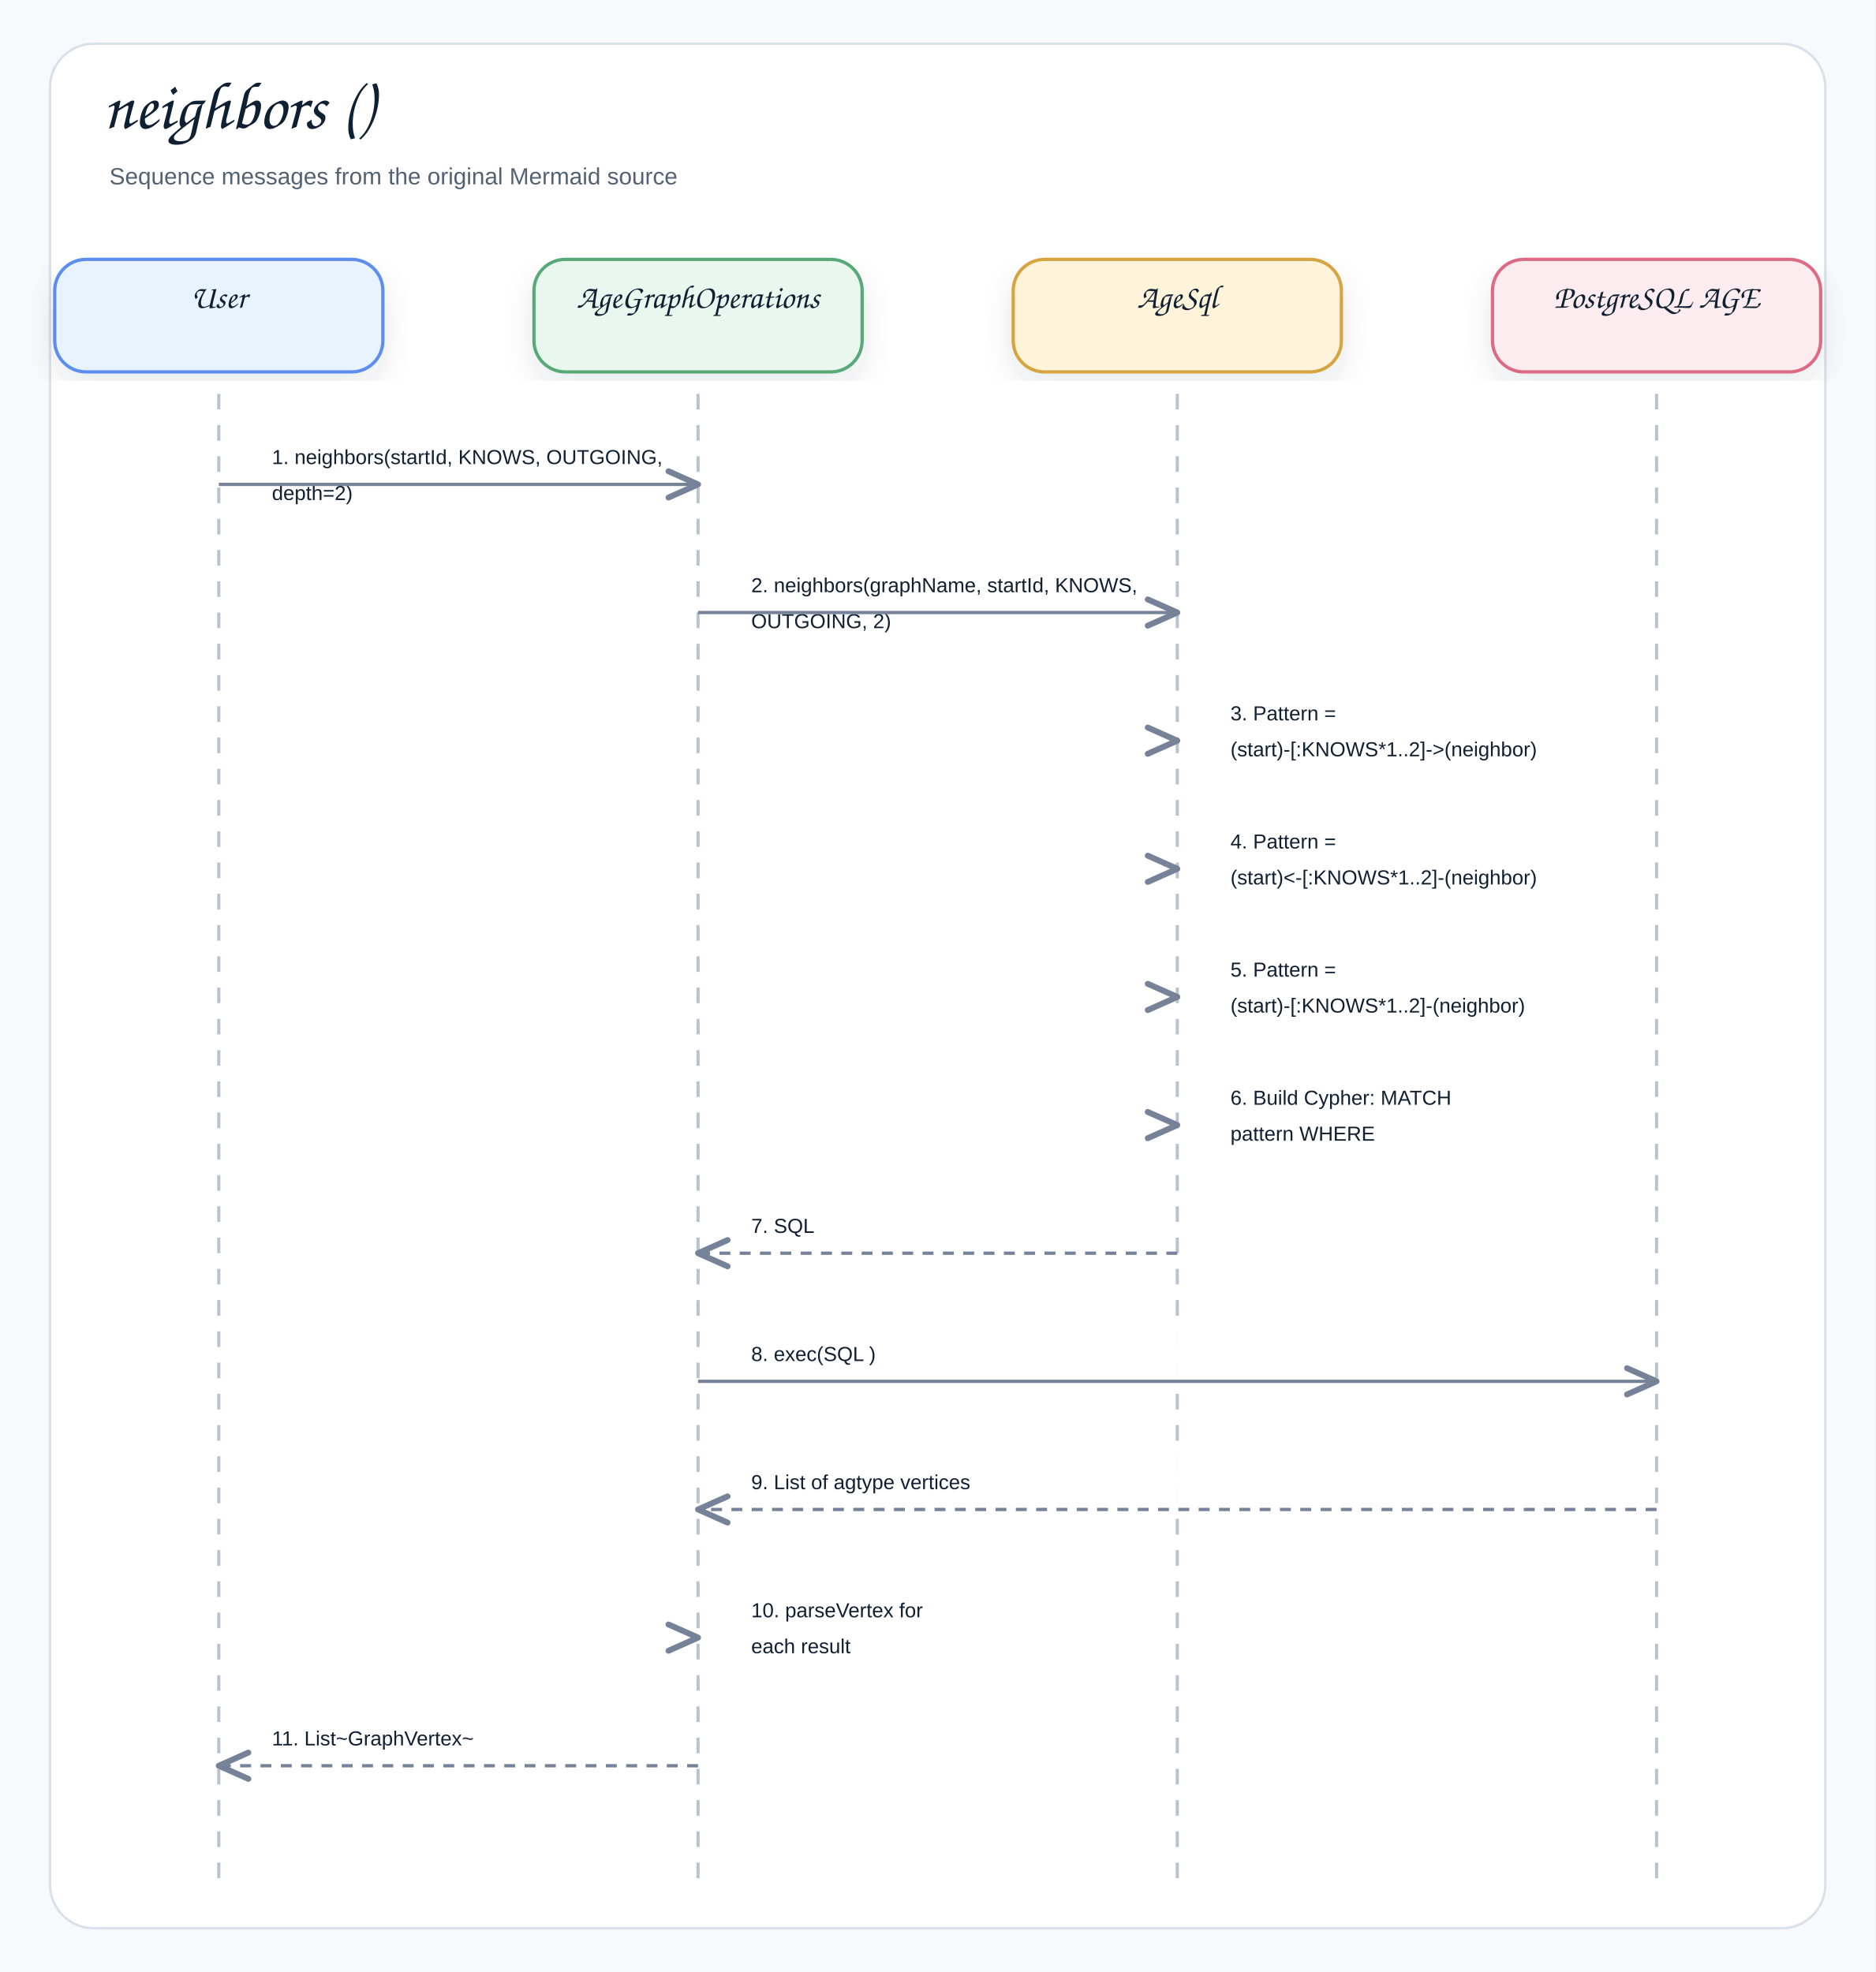
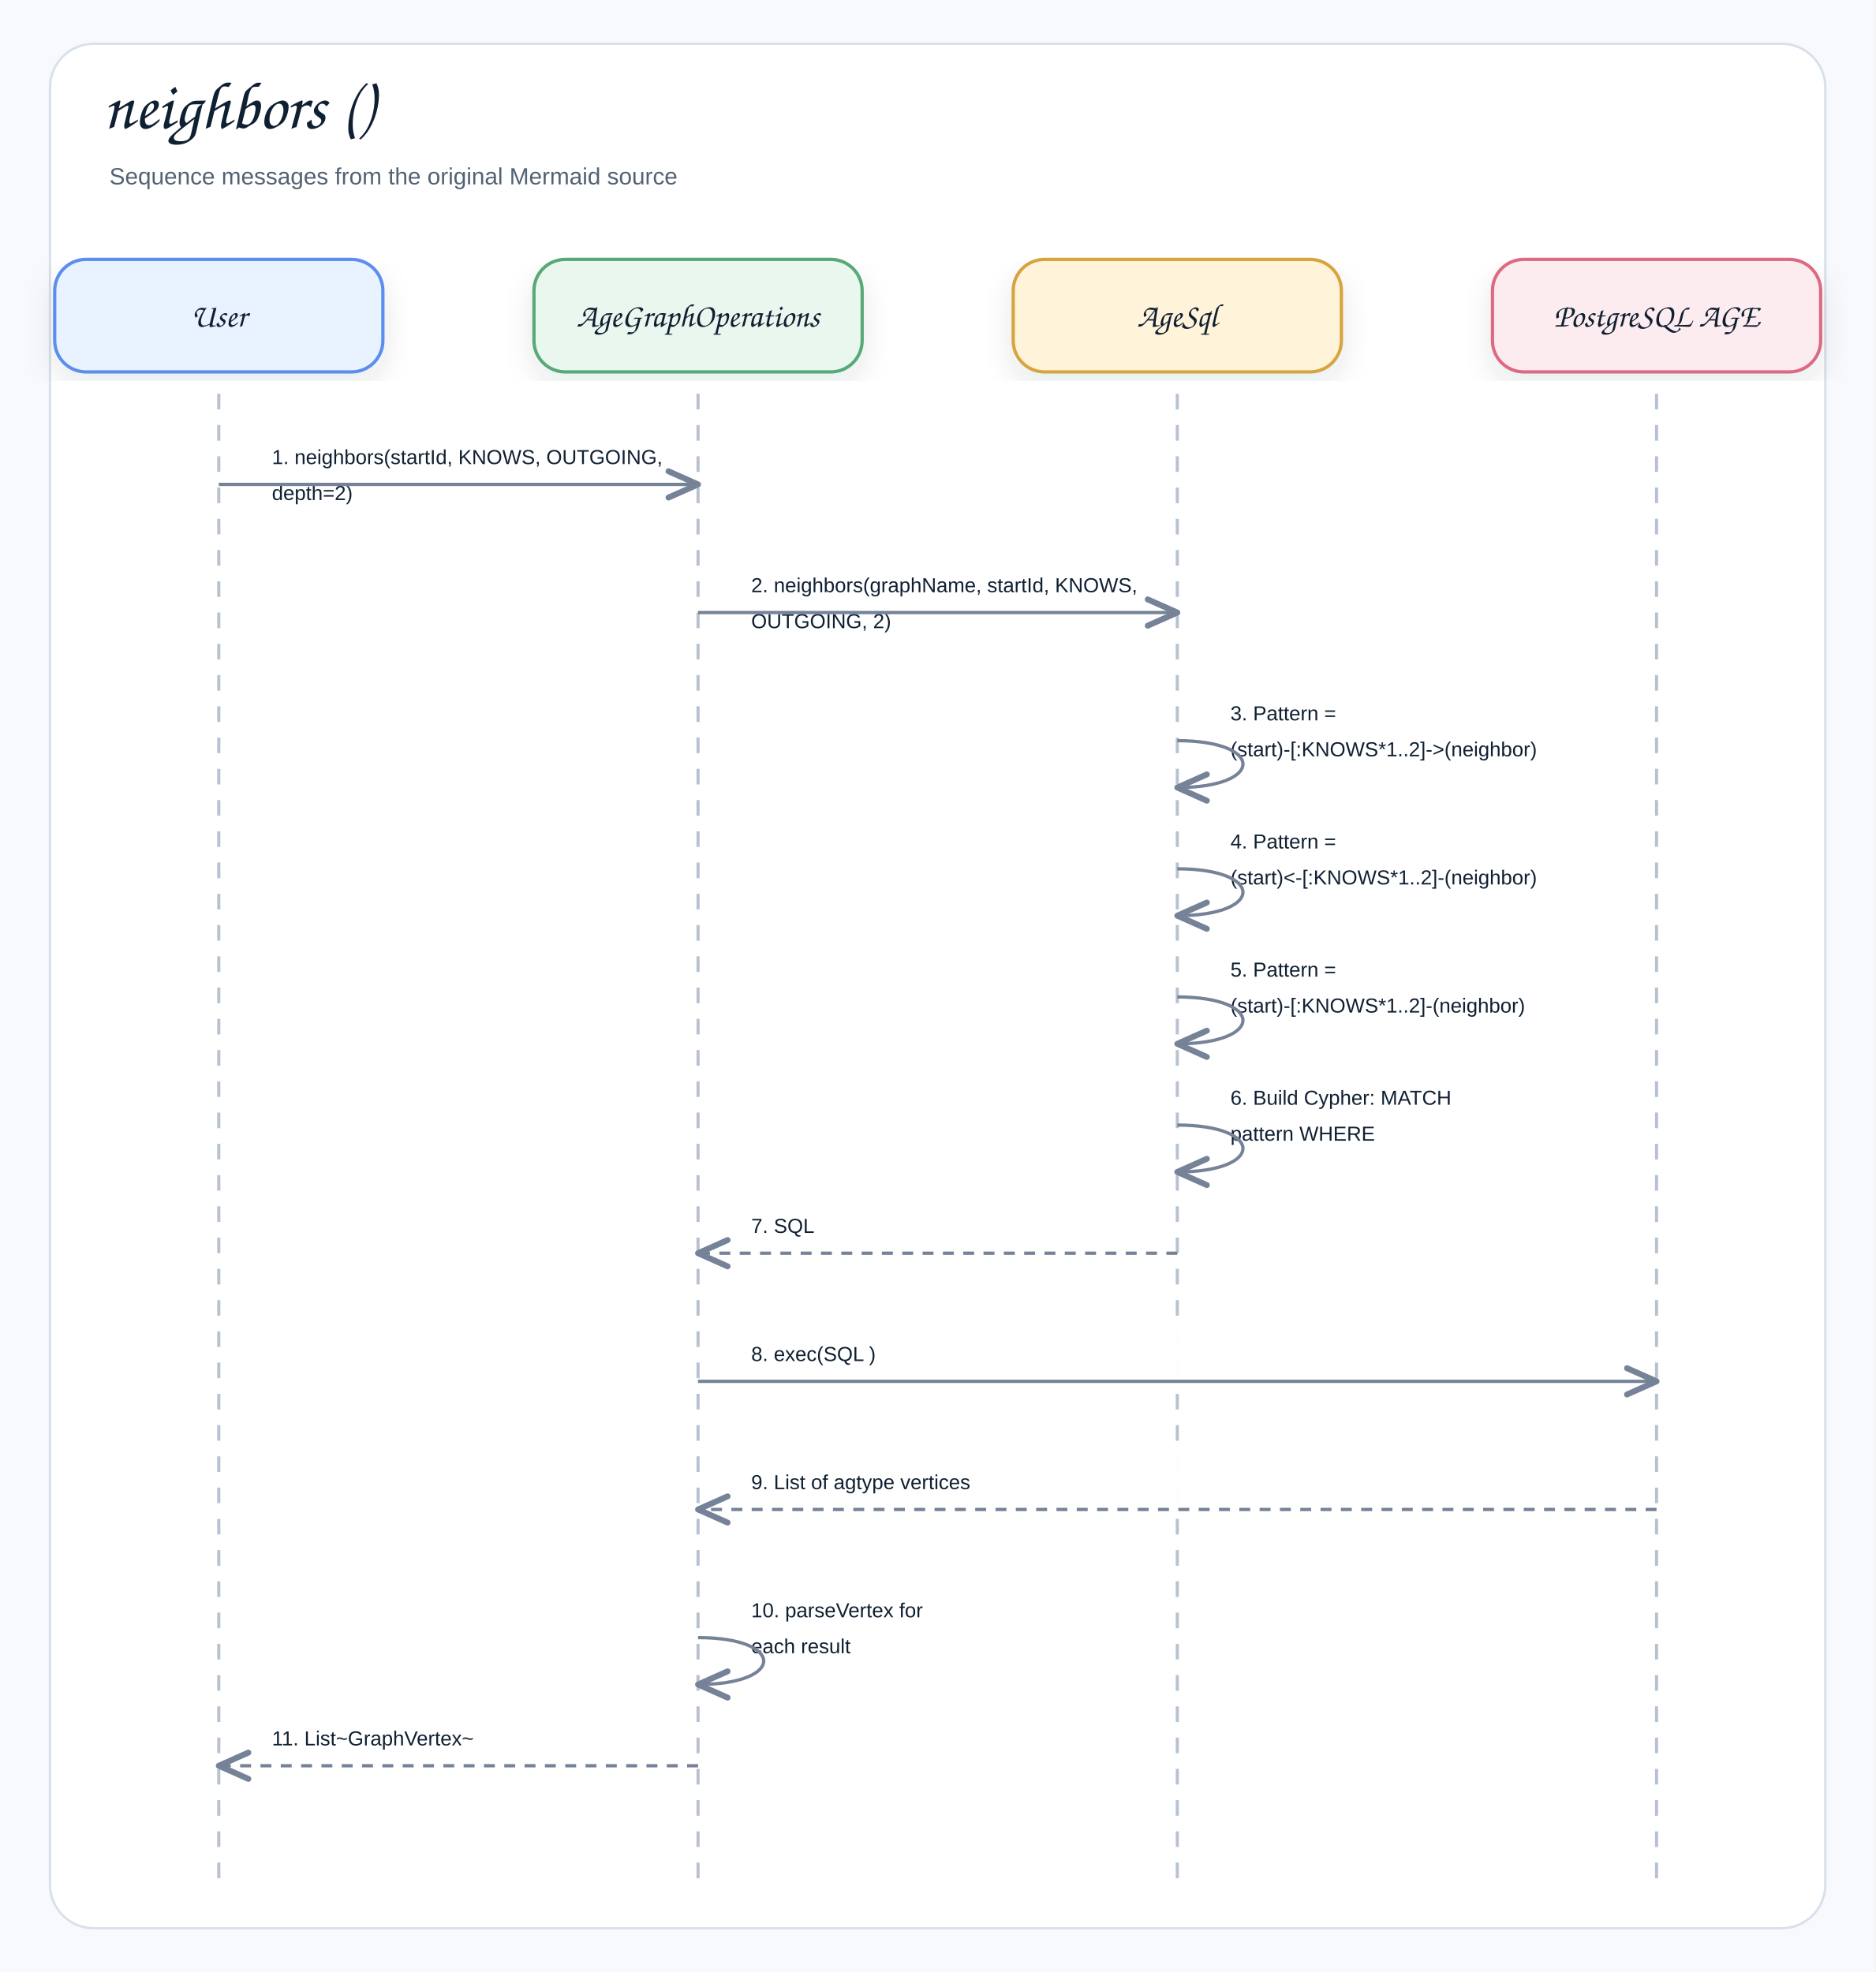
<svg xmlns="http://www.w3.org/2000/svg" width="1200" height="1262" viewBox="0 0 1200 1262" role="img" aria-label="neighbors ()">
  <defs>
    <filter id="shadow" x="-8%" y="-8%" width="116%" height="116%">
      <feDropShadow dx="0" dy="8" stdDeviation="9" flood-color="#1f2937" flood-opacity="0.10" />
    </filter>
    <marker id="openArrow" markerWidth="12" markerHeight="10" refX="10" refY="5" orient="auto" markerUnits="strokeWidth">
      <path d="M 1 1 L 10 5 L 1 9" fill="none" stroke="#758297" stroke-width="1.8" stroke-linecap="round" stroke-linejoin="round" />
    </marker>
    <marker id="inherit" markerWidth="14" markerHeight="12" refX="12" refY="6" orient="auto" markerUnits="strokeWidth">
      <path d="M 0 1 L 12 6 L 0 11 Z" fill="#ffffff" stroke="#758297" stroke-width="1.8" />
    </marker>
    <style>
    .canvas{fill:#f7f9fc}.frame{fill:#fff;stroke:#d8e0ea;stroke-width:1.5}
    .title{font-family:"Architects Daughter","Comic Sans MS","Comic Sans",cursive;font-size:43px;font-weight:400;fill:#102033}
    .subtitle{font-family:"Comic Sans MS","Comic Sans","Comic Neue",Arial,sans-serif;font-size:15px;font-weight:400;fill:#536273}
    .label{font-family:"Architects Daughter","Comic Sans MS","Comic Sans",cursive;font-size:25px;font-weight:400;fill:#102033}
    .smallLabel{font-family:"Architects Daughter","Comic Sans MS","Comic Sans",cursive;font-size:21px;font-weight:400;fill:#102033}
    .mono{font-family:"Comic Sans MS","Comic Sans","Comic Neue",Arial,sans-serif;font-size:12px;font-weight:400;fill:#102033}
    .small{font-family:"Comic Sans MS","Comic Sans","Comic Neue",Arial,sans-serif;font-size:12px;font-weight:400;fill:#536273}
    .strong{font-family:"Comic Sans MS","Comic Sans","Comic Neue",Arial,sans-serif;font-size:13px;font-weight:400;fill:#102033}
    .card{stroke-width:2.1;filter:url(#shadow)}.compartment{stroke-width:1.5;fill:none}
    .line{stroke:#758297;stroke-width:2.1;fill:none;marker-end:url(#openArrow)}
    .plainLine{stroke:#758297;stroke-width:2.1;fill:none}
    .dashed{stroke:#758297;stroke-width:2.1;stroke-dasharray:7 6;fill:none;marker-end:url(#openArrow)}
    .inheritLine{stroke:#758297;stroke-width:2.2;fill:none;marker-end:url(#inherit)}
    .implLine{stroke:#758297;stroke-width:2.2;stroke-dasharray:8 7;fill:none;marker-end:url(#inherit)}
  </style>
  </defs>
  <rect class="canvas" width="1200" height="1262" />
  <rect class="frame" x="32" y="28" width="1136" height="1206" rx="28" />
  <text class="title" x="66" y="82">neighbors ()</text>
  <text class="subtitle" x="70" y="118">Sequence messages from the original Mermaid source</text>
  <rect class="card" x="35" y="166" width="210" height="72" rx="20" fill="#E8F3FF" stroke="#5B8DEF" />
-   <text class="smallLabel" x="140" y="197" text-anchor="middle">User</text>
+   <text class="smallLabel" x="140" y="209" text-anchor="middle">User</text>
  <line x1="140" y1="252" x2="140" y2="1202" stroke="#b7c2d1" stroke-width="2" stroke-dasharray="10 10" />
  <rect class="card" x="341.667" y="166" width="210" height="72" rx="20" fill="#EAF7EF" stroke="#58A978" />
-   <text class="smallLabel" x="446.667" y="197" text-anchor="middle">AgeGraphOperations</text>
+   <text class="smallLabel" x="446.667" y="209" text-anchor="middle">AgeGraphOperations</text>
  <line x1="446.667" y1="252" x2="446.667" y2="1202" stroke="#b7c2d1" stroke-width="2" stroke-dasharray="10 10" />
  <rect class="card" x="648.333" y="166" width="210" height="72" rx="20" fill="#FFF3D9" stroke="#D6A441" />
-   <text class="smallLabel" x="753.333" y="197" text-anchor="middle">AgeSql</text>
+   <text class="smallLabel" x="753.333" y="209" text-anchor="middle">AgeSql</text>
  <line x1="753.333" y1="252" x2="753.333" y2="1202" stroke="#b7c2d1" stroke-width="2" stroke-dasharray="10 10" />
  <rect class="card" x="955" y="166" width="210" height="72" rx="20" fill="#FDECEF" stroke="#DC6B82" />
-   <text class="smallLabel" x="1060" y="197" text-anchor="middle">PostgreSQL AGE</text>
+   <text class="smallLabel" x="1060" y="209" text-anchor="middle">PostgreSQL AGE</text>
  <line x1="1060" y1="252" x2="1060" y2="1202" stroke="#b7c2d1" stroke-width="2" stroke-dasharray="10 10" />
  <rect x="158" y="270" width="270.667" height="62" rx="12" fill="#ffffff" opacity="0.97" />
  <text class="strong" x="174" y="297" text-anchor="start">1. neighbors(startId, KNOWS, OUTGOING,</text>
  <text class="strong" x="174" y="320" text-anchor="start">depth=2)</text>
  <path class="line" d="M140 310 L446.667 310" />
  <rect x="464.667" y="352" width="270.667" height="62" rx="12" fill="#ffffff" opacity="0.97" />
  <text class="strong" x="480.667" y="379" text-anchor="start">2. neighbors(graphName, startId, KNOWS,</text>
  <text class="strong" x="480.667" y="402" text-anchor="start">OUTGOING, 2)</text>
  <path class="line" d="M446.667 392 L753.333 392" />
  <rect x="771.333" y="434" width="190" height="62" rx="12" fill="#ffffff" opacity="0.97" />
  <text class="strong" x="787.333" y="461" text-anchor="start">3. Pattern =</text>
  <text class="strong" x="787.333" y="484" text-anchor="start">(start)-[:KNOWS*1..2]-&gt;(neighbor)</text>
-   <path class="line" d="M753.333 474 L753.333 474" />
+   <path class="line" d="M753.333 474 C809.333 474 809.333 504 753.333 504" />
  <rect x="771.333" y="516" width="190" height="62" rx="12" fill="#ffffff" opacity="0.97" />
  <text class="strong" x="787.333" y="543" text-anchor="start">4. Pattern =</text>
  <text class="strong" x="787.333" y="566" text-anchor="start">(start)&lt;-[:KNOWS*1..2]-(neighbor)</text>
-   <path class="line" d="M753.333 556 L753.333 556" />
+   <path class="line" d="M753.333 556 C809.333 556 809.333 586 753.333 586" />
  <rect x="771.333" y="598" width="190" height="62" rx="12" fill="#ffffff" opacity="0.97" />
  <text class="strong" x="787.333" y="625" text-anchor="start">5. Pattern =</text>
  <text class="strong" x="787.333" y="648" text-anchor="start">(start)-[:KNOWS*1..2]-(neighbor)</text>
-   <path class="line" d="M753.333 638 L753.333 638" />
+   <path class="line" d="M753.333 638 C809.333 638 809.333 668 753.333 668" />
  <rect x="771.333" y="680" width="190" height="62" rx="12" fill="#ffffff" opacity="0.97" />
  <text class="strong" x="787.333" y="707" text-anchor="start">6. Build Cypher: MATCH</text>
  <text class="strong" x="787.333" y="730" text-anchor="start">pattern WHERE</text>
-   <path class="line" d="M753.333 720 L753.333 720" />
+   <path class="line" d="M753.333 720 C809.333 720 809.333 750 753.333 750" />
  <rect x="464.667" y="762" width="270.667" height="39" rx="12" fill="#ffffff" opacity="0.97" />
  <text class="strong" x="480.667" y="789" text-anchor="start">7. SQL</text>
  <path class="dashed" d="M753.333 802 L446.667 802" />
  <rect x="464.667" y="844" width="577.333" height="39" rx="12" fill="#ffffff" opacity="0.97" />
  <text class="strong" x="480.667" y="871" text-anchor="start">8. exec(SQL )</text>
  <path class="line" d="M446.667 884 L1060 884" />
  <rect x="464.667" y="926" width="577.333" height="39" rx="12" fill="#ffffff" opacity="0.97" />
  <text class="strong" x="480.667" y="953" text-anchor="start">9. List of agtype vertices</text>
  <path class="dashed" d="M1060 966 L446.667 966" />
  <rect x="464.667" y="1008" width="190" height="62" rx="12" fill="#ffffff" opacity="0.97" />
  <text class="strong" x="480.667" y="1035" text-anchor="start">10. parseVertex for</text>
  <text class="strong" x="480.667" y="1058" text-anchor="start">each result</text>
-   <path class="line" d="M446.667 1048 L446.667 1048" />
+   <path class="line" d="M446.667 1048 C502.667 1048 502.667 1078 446.667 1078" />
  <rect x="158" y="1090" width="270.667" height="39" rx="12" fill="#ffffff" opacity="0.97" />
  <text class="strong" x="174" y="1117" text-anchor="start">11. List~GraphVertex~</text>
  <path class="dashed" d="M446.667 1130 L140 1130" />
</svg>
